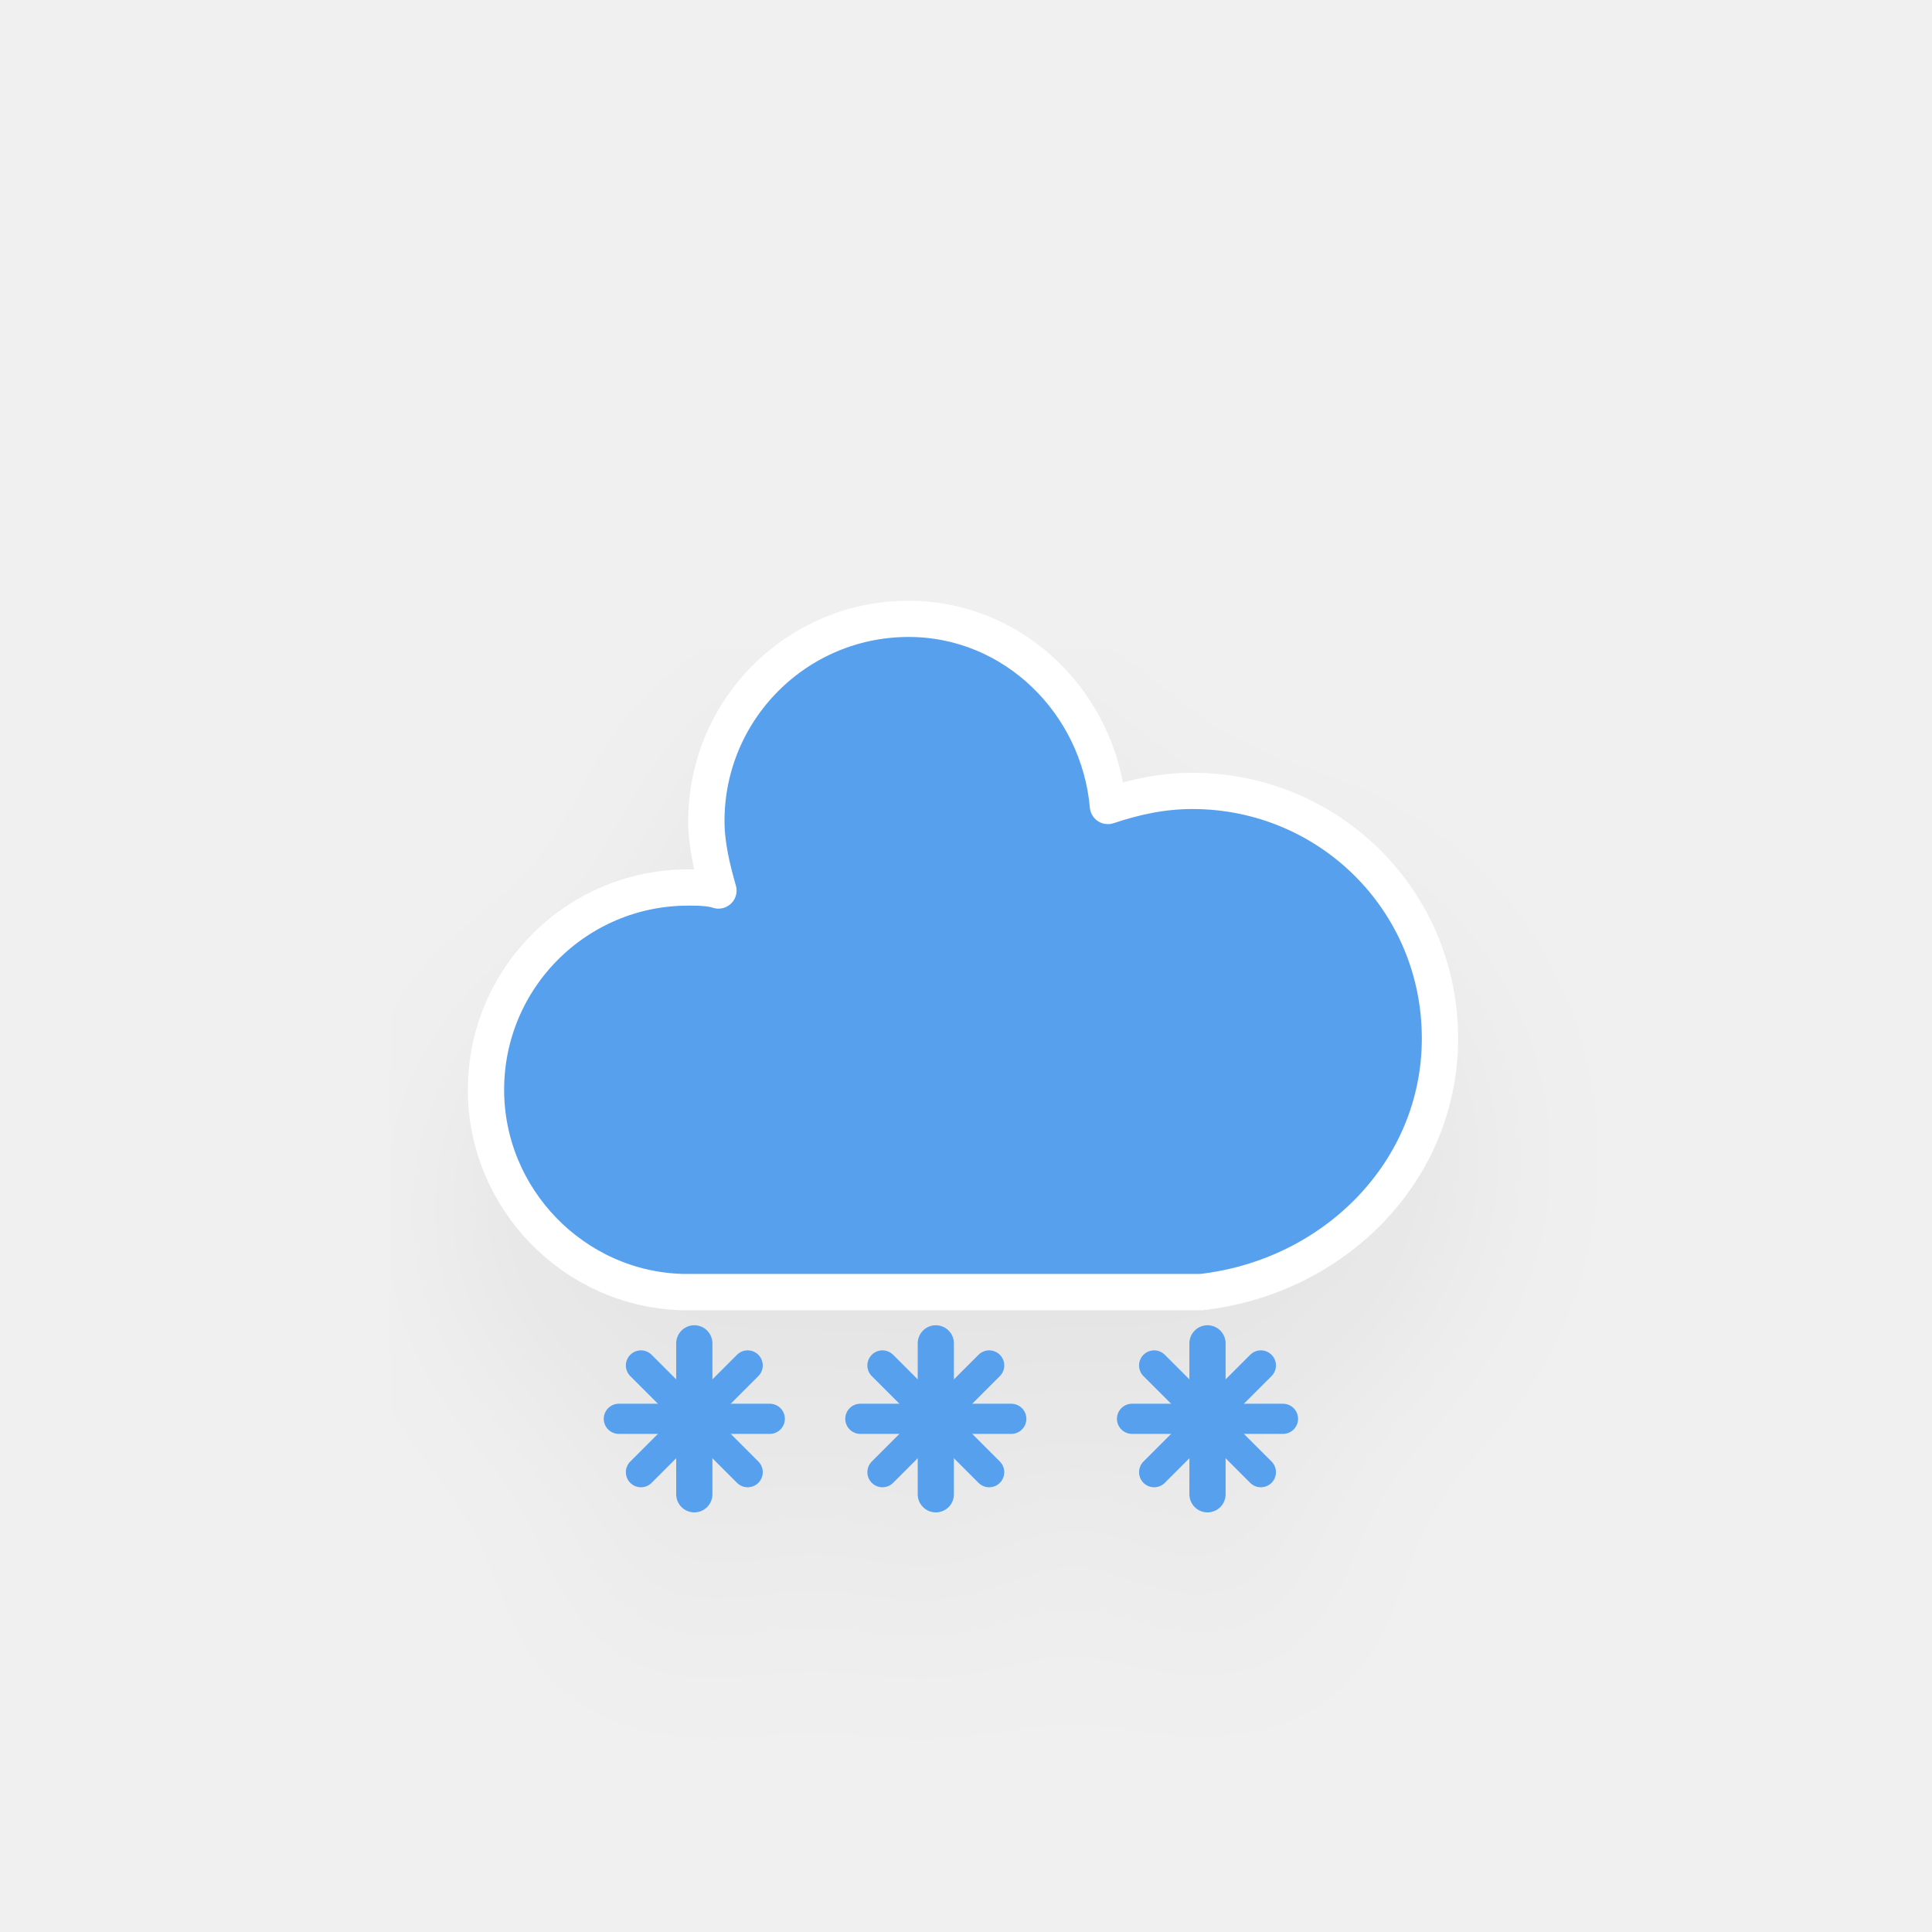
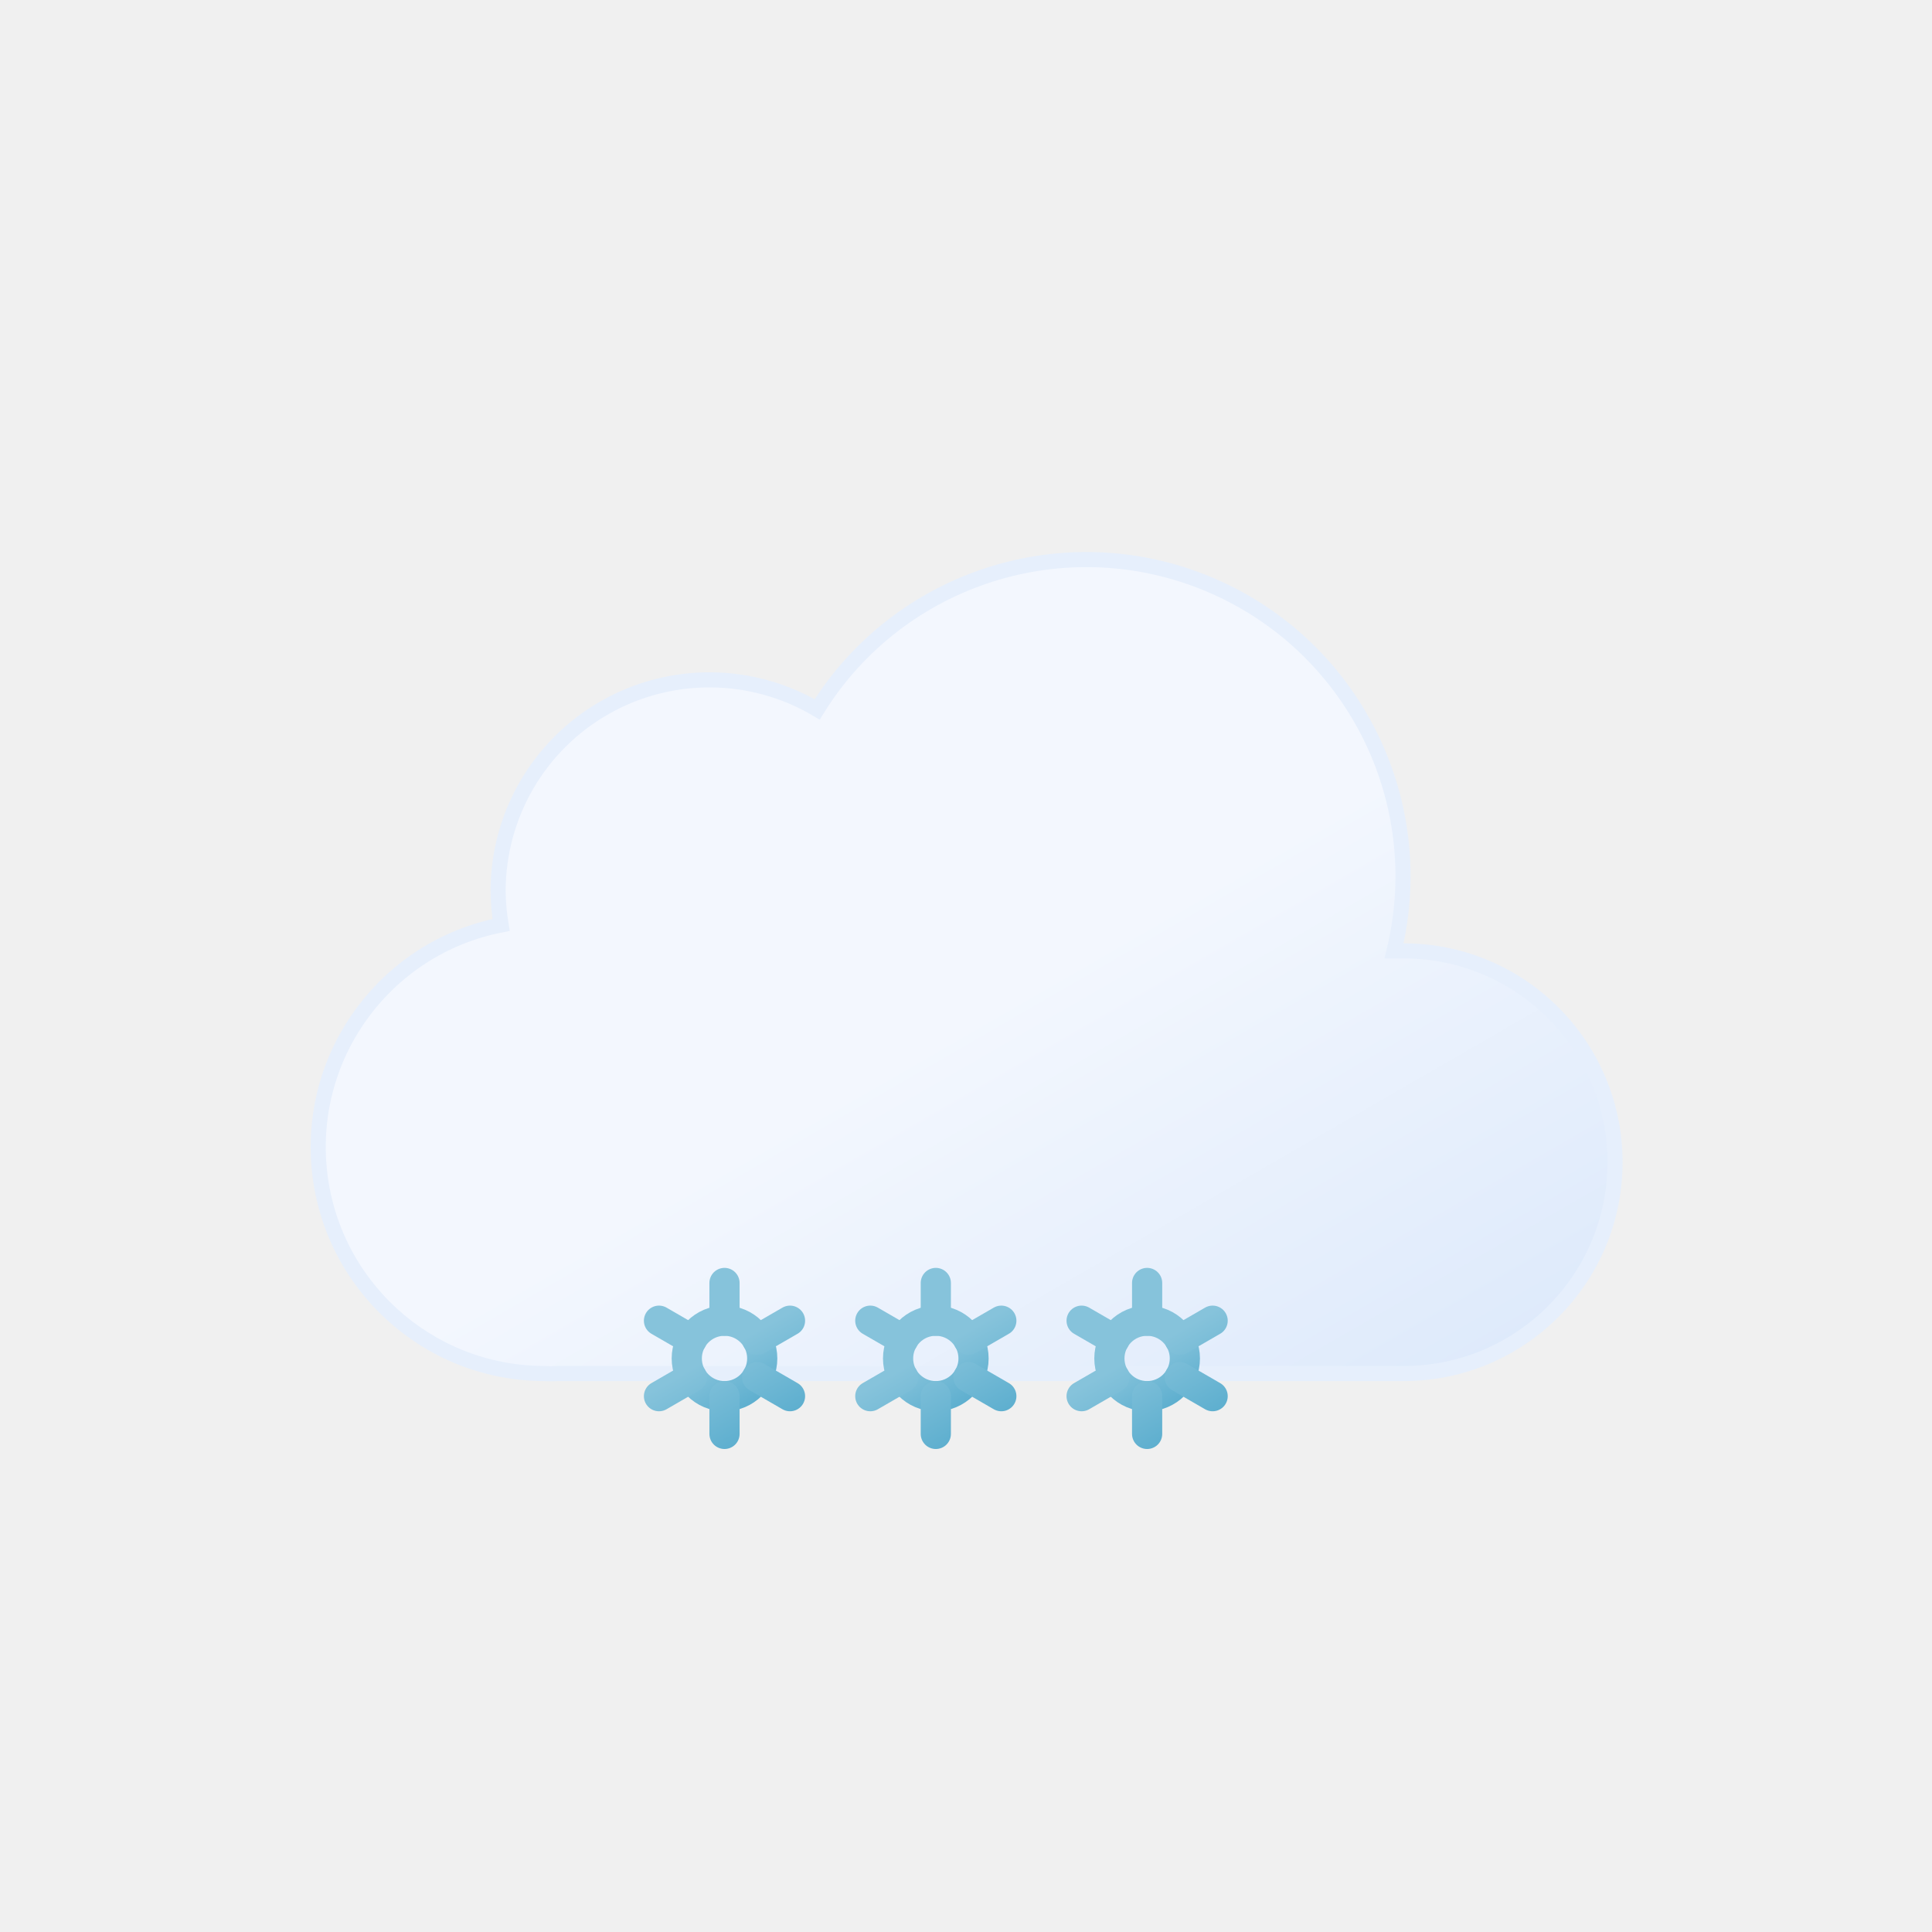
- <svg xmlns="http://www.w3.org/2000/svg" version="1.1" width="64" height="64" viewbox="0 0 64 64">
+ <svg xmlns="http://www.w3.org/2000/svg" xmlns:xlink="http://www.w3.org/1999/xlink" viewBox="0 0 64 64">
  <defs>
-     <filter id="blur" width="200%" height="200%">
-       <feGaussianBlur in="SourceAlpha" stdDeviation="3" />
-       <feOffset dx="0" dy="4" result="offsetblur" />
-       <feComponentTransfer>
-         <feFuncA type="linear" slope="0.05" />
-       </feComponentTransfer>
-       <feMerge>
-         <feMergeNode />
-         <feMergeNode in="SourceGraphic" />
-       </feMerge>
-     </filter>
-     <style type="text/css">
- /*
- ** CLOUDS
- */
- @keyframes am-weather-cloud-2 {
-   0% {
-     -webkit-transform: translate(0px,0px);
-        -moz-transform: translate(0px,0px);
-         -ms-transform: translate(0px,0px);
-             transform: translate(0px,0px);
-   }
- 
-   50% {
-     -webkit-transform: translate(2px,0px);
-        -moz-transform: translate(2px,0px);
-         -ms-transform: translate(2px,0px);
-             transform: translate(2px,0px);
-   }
- 
-   100% {
-     -webkit-transform: translate(0px,0px);
-        -moz-transform: translate(0px,0px);
-         -ms-transform: translate(0px,0px);
-             transform: translate(0px,0px);
-   }
- }
- 
- .am-weather-cloud-2 {
-   -webkit-animation-name: am-weather-cloud-2;
-      -moz-animation-name: am-weather-cloud-2;
-           animation-name: am-weather-cloud-2;
-   -webkit-animation-duration: 3s;
-      -moz-animation-duration: 3s;
-           animation-duration: 3s;
-   -webkit-animation-timing-function: linear;
-      -moz-animation-timing-function: linear;
-           animation-timing-function: linear;
-   -webkit-animation-iteration-count: infinite;
-      -moz-animation-iteration-count: infinite;
-           animation-iteration-count: infinite;
- }
- 
- /*
- ** SNOW
- */
- @keyframes am-weather-snow {
-   0% {
-     -webkit-transform: translateX(0) translateY(0);
-        -moz-transform: translateX(0) translateY(0);
-         -ms-transform: translateX(0) translateY(0);
-             transform: translateX(0) translateY(0);
-   }
- 
-   33.33% {
-     -webkit-transform: translateX(-1.2px) translateY(2px);
-        -moz-transform: translateX(-1.2px) translateY(2px);
-         -ms-transform: translateX(-1.2px) translateY(2px);
-             transform: translateX(-1.2px) translateY(2px);
-   }
- 
-   66.66% {
-     -webkit-transform: translateX(1.4px) translateY(4px);
-        -moz-transform: translateX(1.4px) translateY(4px);
-         -ms-transform: translateX(1.4px) translateY(4px);
-             transform: translateX(1.4px) translateY(4px);
-     opacity: 1;
-   }
- 
-   100% {
-     -webkit-transform: translateX(-1.6px) translateY(6px);
-        -moz-transform: translateX(-1.6px) translateY(6px);
-         -ms-transform: translateX(-1.6px) translateY(6px);
-             transform: translateX(-1.6px) translateY(6px);
-     opacity: 0;
-   }
- }
- 
- @keyframes am-weather-snow-reverse {
-   0% {
-     -webkit-transform: translateX(0) translateY(0);
-        -moz-transform: translateX(0) translateY(0);
-         -ms-transform: translateX(0) translateY(0);
-             transform: translateX(0) translateY(0);
-   }
- 
-   33.33% {
-     -webkit-transform: translateX(1.2px) translateY(2px);
-        -moz-transform: translateX(1.2px) translateY(2px);
-         -ms-transform: translateX(1.2px) translateY(2px);
-             transform: translateX(1.2px) translateY(2px);
-   }
- 
-   66.66% {
-     -webkit-transform: translateX(-1.4px) translateY(4px);
-        -moz-transform: translateX(-1.4px) translateY(4px);
-         -ms-transform: translateX(-1.4px) translateY(4px);
-             transform: translateX(-1.4px) translateY(4px);
-     opacity: 1;
-   }
- 
-   100% {
-     -webkit-transform: translateX(1.6px) translateY(6px);
-        -moz-transform: translateX(1.6px) translateY(6px);
-         -ms-transform: translateX(1.6px) translateY(6px);
-             transform: translateX(1.6px) translateY(6px);
-     opacity: 0;
-   }
- }
- 
- .am-weather-snow-1 {
-   -webkit-animation-name: am-weather-snow;
-      -moz-animation-name: am-weather-snow;
-       -ms-animation-name: am-weather-snow;
-           animation-name: am-weather-snow;
-   -webkit-animation-duration: 2s;
-      -moz-animation-duration: 2s;
-       -ms-animation-duration: 2s;
-           animation-duration: 2s;
-   -webkit-animation-timing-function: linear;
-      -moz-animation-timing-function: linear;
-       -ms-animation-timing-function: linear;
-           animation-timing-function: linear;
-   -webkit-animation-iteration-count: infinite;
-      -moz-animation-iteration-count: infinite;
-       -ms-animation-iteration-count: infinite;
-           animation-iteration-count: infinite;
- }
- 
- .am-weather-snow-2 {
-   -webkit-animation-name: am-weather-snow;
-      -moz-animation-name: am-weather-snow;
-       -ms-animation-name: am-weather-snow;
-           animation-name: am-weather-snow;
-   -webkit-animation-delay: 1.2s;
-      -moz-animation-delay: 1.2s;
-       -ms-animation-delay: 1.2s;
-           animation-delay: 1.2s;
-   -webkit-animation-duration: 2s;
-      -moz-animation-duration: 2s;
-       -ms-animation-duration: 2s;
-           animation-duration: 2s;
-   -webkit-animation-timing-function: linear;
-      -moz-animation-timing-function: linear;
-       -ms-animation-timing-function: linear;
-           animation-timing-function: linear;
-   -webkit-animation-iteration-count: infinite;
-      -moz-animation-iteration-count: infinite;
-       -ms-animation-iteration-count: infinite;
-           animation-iteration-count: infinite;
- }
- 
- .am-weather-snow-3 {
-   -webkit-animation-name: am-weather-snow-reverse;
-      -moz-animation-name: am-weather-snow-reverse;
-       -ms-animation-name: am-weather-snow-reverse;
-           animation-name: am-weather-snow-reverse;
-   -webkit-animation-duration: 2s;
-      -moz-animation-duration: 2s;
-       -ms-animation-duration: 2s;
-           animation-duration: 2s;
-   -webkit-animation-timing-function: linear;
-      -moz-animation-timing-function: linear;
-       -ms-animation-timing-function: linear;
-           animation-timing-function: linear;
-   -webkit-animation-iteration-count: infinite;
-      -moz-animation-iteration-count: infinite;
-       -ms-animation-iteration-count: infinite;
-           animation-iteration-count: infinite;
- }
- 
-         </style>
+     <linearGradient id="a" x1="22.56" y1="21.96" x2="39.2" y2="50.8" gradientUnits="userSpaceOnUse">
+       <stop offset="0" stop-color="#f3f7fe" />
+       <stop offset="0.45" stop-color="#f3f7fe" />
+       <stop offset="1" stop-color="#deeafb" />
+     </linearGradient>
+     <linearGradient id="b" x1="30.12" y1="43.48" x2="31.88" y2="46.52" gradientUnits="userSpaceOnUse">
+       <stop offset="0" stop-color="#86c3db" />
+       <stop offset="0.45" stop-color="#86c3db" />
+       <stop offset="1" stop-color="#5eafcf" />
+     </linearGradient>
+     <linearGradient id="c" x1="29.67" y1="42.69" x2="32.33" y2="47.31" xlink:href="#b" />
+     <linearGradient id="d" x1="23.12" y1="43.48" x2="24.88" y2="46.52" xlink:href="#b" />
+     <linearGradient id="e" x1="22.67" y1="42.69" x2="25.33" y2="47.31" xlink:href="#b" />
+     <linearGradient id="f" x1="37.12" y1="43.48" x2="38.88" y2="46.52" xlink:href="#b" />
+     <linearGradient id="g" x1="36.67" y1="42.69" x2="39.33" y2="47.31" xlink:href="#b" />
  </defs>
-   <g filter="url(#blur)" id="snowy-6">
-     <g transform="translate(20,10)">
-       <g class="am-weather-cloud-2">
-         <path d="M47.7,35.4c0-4.6-3.7-8.2-8.2-8.2c-1,0-1.9,0.2-2.8,0.5c-0.3-3.4-3.1-6.2-6.6-6.2c-3.7,0-6.7,3-6.7,6.7c0,0.8,0.2,1.6,0.4,2.3    c-0.3-0.1-0.7-0.1-1-0.1c-3.7,0-6.7,3-6.7,6.7c0,3.6,2.9,6.6,6.5,6.7l17.2,0C44.2,43.3,47.7,39.8,47.7,35.4z" fill="#57A0EE" stroke="white" stroke-linejoin="round" stroke-width="1.2" transform="translate(-20,-11)" />
-       </g>
-       <g class="am-weather-snow-1">
-         <g transform="translate(3,28)">
-           <line fill="none" stroke="#57A0EE" stroke-linecap="round" stroke-width="1.2" transform="translate(0,9), rotate(0)" x1="0" x2="0" y1="-2.5" y2="2.5" />
-           <line fill="none" stroke="#57A0EE" stroke-linecap="round" stroke-width="1" transform="translate(0,9), rotate(45)" x1="0" x2="0" y1="-2.5" y2="2.5" />
-           <line fill="none" stroke="#57A0EE" stroke-linecap="round" stroke-width="1" transform="translate(0,9), rotate(90)" x1="0" x2="0" y1="-2.5" y2="2.5" />
-           <line fill="none" stroke="#57A0EE" stroke-linecap="round" stroke-width="1" transform="translate(0,9), rotate(135)" x1="0" x2="0" y1="-2.5" y2="2.5" />
-         </g>
-       </g>
-       <g class="am-weather-snow-2">
-         <g transform="translate(11,28)">
-           <line fill="none" stroke="#57A0EE" stroke-linecap="round" stroke-width="1.2" transform="translate(0,9), rotate(0)" x1="0" x2="0" y1="-2.5" y2="2.5" />
-           <line fill="none" stroke="#57A0EE" stroke-linecap="round" stroke-width="1" transform="translate(0,9), rotate(45)" x1="0" x2="0" y1="-2.5" y2="2.5" />
-           <line fill="none" stroke="#57A0EE" stroke-linecap="round" stroke-width="1" transform="translate(0,9), rotate(90)" x1="0" x2="0" y1="-2.5" y2="2.5" />
-           <line fill="none" stroke="#57A0EE" stroke-linecap="round" stroke-width="1" transform="translate(0,9), rotate(135)" x1="0" x2="0" y1="-2.5" y2="2.5" />
-         </g>
-       </g>
-       <g class="am-weather-snow-3">
-         <g transform="translate(20,28)">
-           <line fill="none" stroke="#57A0EE" stroke-linecap="round" stroke-width="1.2" transform="translate(0,9), rotate(0)" x1="0" x2="0" y1="-2.5" y2="2.5" />
-           <line fill="none" stroke="#57A0EE" stroke-linecap="round" stroke-width="1" transform="translate(0,9), rotate(45)" x1="0" x2="0" y1="-2.5" y2="2.5" />
-           <line fill="none" stroke="#57A0EE" stroke-linecap="round" stroke-width="1" transform="translate(0,9), rotate(90)" x1="0" x2="0" y1="-2.5" y2="2.5" />
-           <line fill="none" stroke="#57A0EE" stroke-linecap="round" stroke-width="1" transform="translate(0,9), rotate(135)" x1="0" x2="0" y1="-2.5" y2="2.5" />
-         </g>
-       </g>
-     </g>
+   <path d="M46.5,31.5l-.32,0a10.49,10.49,0,0,0-19.11-8,7,7,0,0,0-10.57,6,7.21,7.21,0,0,0,.1,1.14A7.5,7.5,0,0,0,18,45.5a4.19,4.19,0,0,0,.5,0v0h28a7,7,0,0,0,0-14Z" stroke="#e6effc" stroke-miterlimit="10" stroke-width="0.5" fill="url(#a)" />
+   <g>
+     <circle cx="31" cy="45" r="1.25" fill="none" stroke-miterlimit="10" stroke="url(#b)" />
+     <path d="M33.17,46.25l-1.09-.63m-2.16-1.24-1.09-.63M31,42.5v1.25m0,3.75V46.25m-1.08-.63-1.09.63m4.34-2.5-1.09.63" fill="none" stroke-linecap="round" stroke-miterlimit="10" stroke="url(#c)" />
+     <animateTransform attributeName="transform" type="translate" additive="sum" values="-1 -6; 1 12" dur="4s" repeatCount="indefinite" />
+     <animateTransform attributeName="transform" type="rotate" additive="sum" values="0 31 45; 360 31 45" dur="9s" repeatCount="indefinite" />
+     <animate attributeName="opacity" values="0;1;1;1;0" dur="4s" repeatCount="indefinite" />
+   </g>
+   <g>
+     <circle cx="24" cy="45" r="1.25" fill="none" stroke-miterlimit="10" stroke="url(#d)" />
+     <path d="M26.17,46.25l-1.09-.63m-2.16-1.24-1.09-.63M24,42.5v1.25m0,3.75V46.25m-1.08-.63-1.09.63m4.34-2.5-1.09.63" fill="none" stroke-linecap="round" stroke-miterlimit="10" stroke="url(#e)" />
+     <animateTransform attributeName="transform" type="translate" additive="sum" values="1 -6; -1 12" begin="-2s" dur="4s" repeatCount="indefinite" />
+     <animateTransform attributeName="transform" type="rotate" additive="sum" values="0 24 45; 360 24 45" dur="9s" repeatCount="indefinite" />
+     <animate attributeName="opacity" values="0;1;1;1;0" begin="-2s" dur="4s" repeatCount="indefinite" />
+   </g>
+   <g>
+     <circle cx="38" cy="45" r="1.25" fill="none" stroke-miterlimit="10" stroke="url(#f)" />
+     <path d="M40.17,46.25l-1.09-.63m-2.16-1.24-1.09-.63M38,42.5v1.25m0,3.75V46.25m-1.08-.63-1.09.63m4.34-2.5-1.09.63" fill="none" stroke-linecap="round" stroke-miterlimit="10" stroke="url(#g)" />
+     <animateTransform attributeName="transform" type="translate" additive="sum" values="1 -6; -1 12" begin="-1s" dur="4s" repeatCount="indefinite" />
+     <animateTransform attributeName="transform" type="rotate" additive="sum" values="0 38 45; 360 38 45" dur="9s" repeatCount="indefinite" />
+     <animate attributeName="opacity" values="0;1;1;1;0" begin="-1s" dur="4s" repeatCount="indefinite" />
  </g>
</svg>
